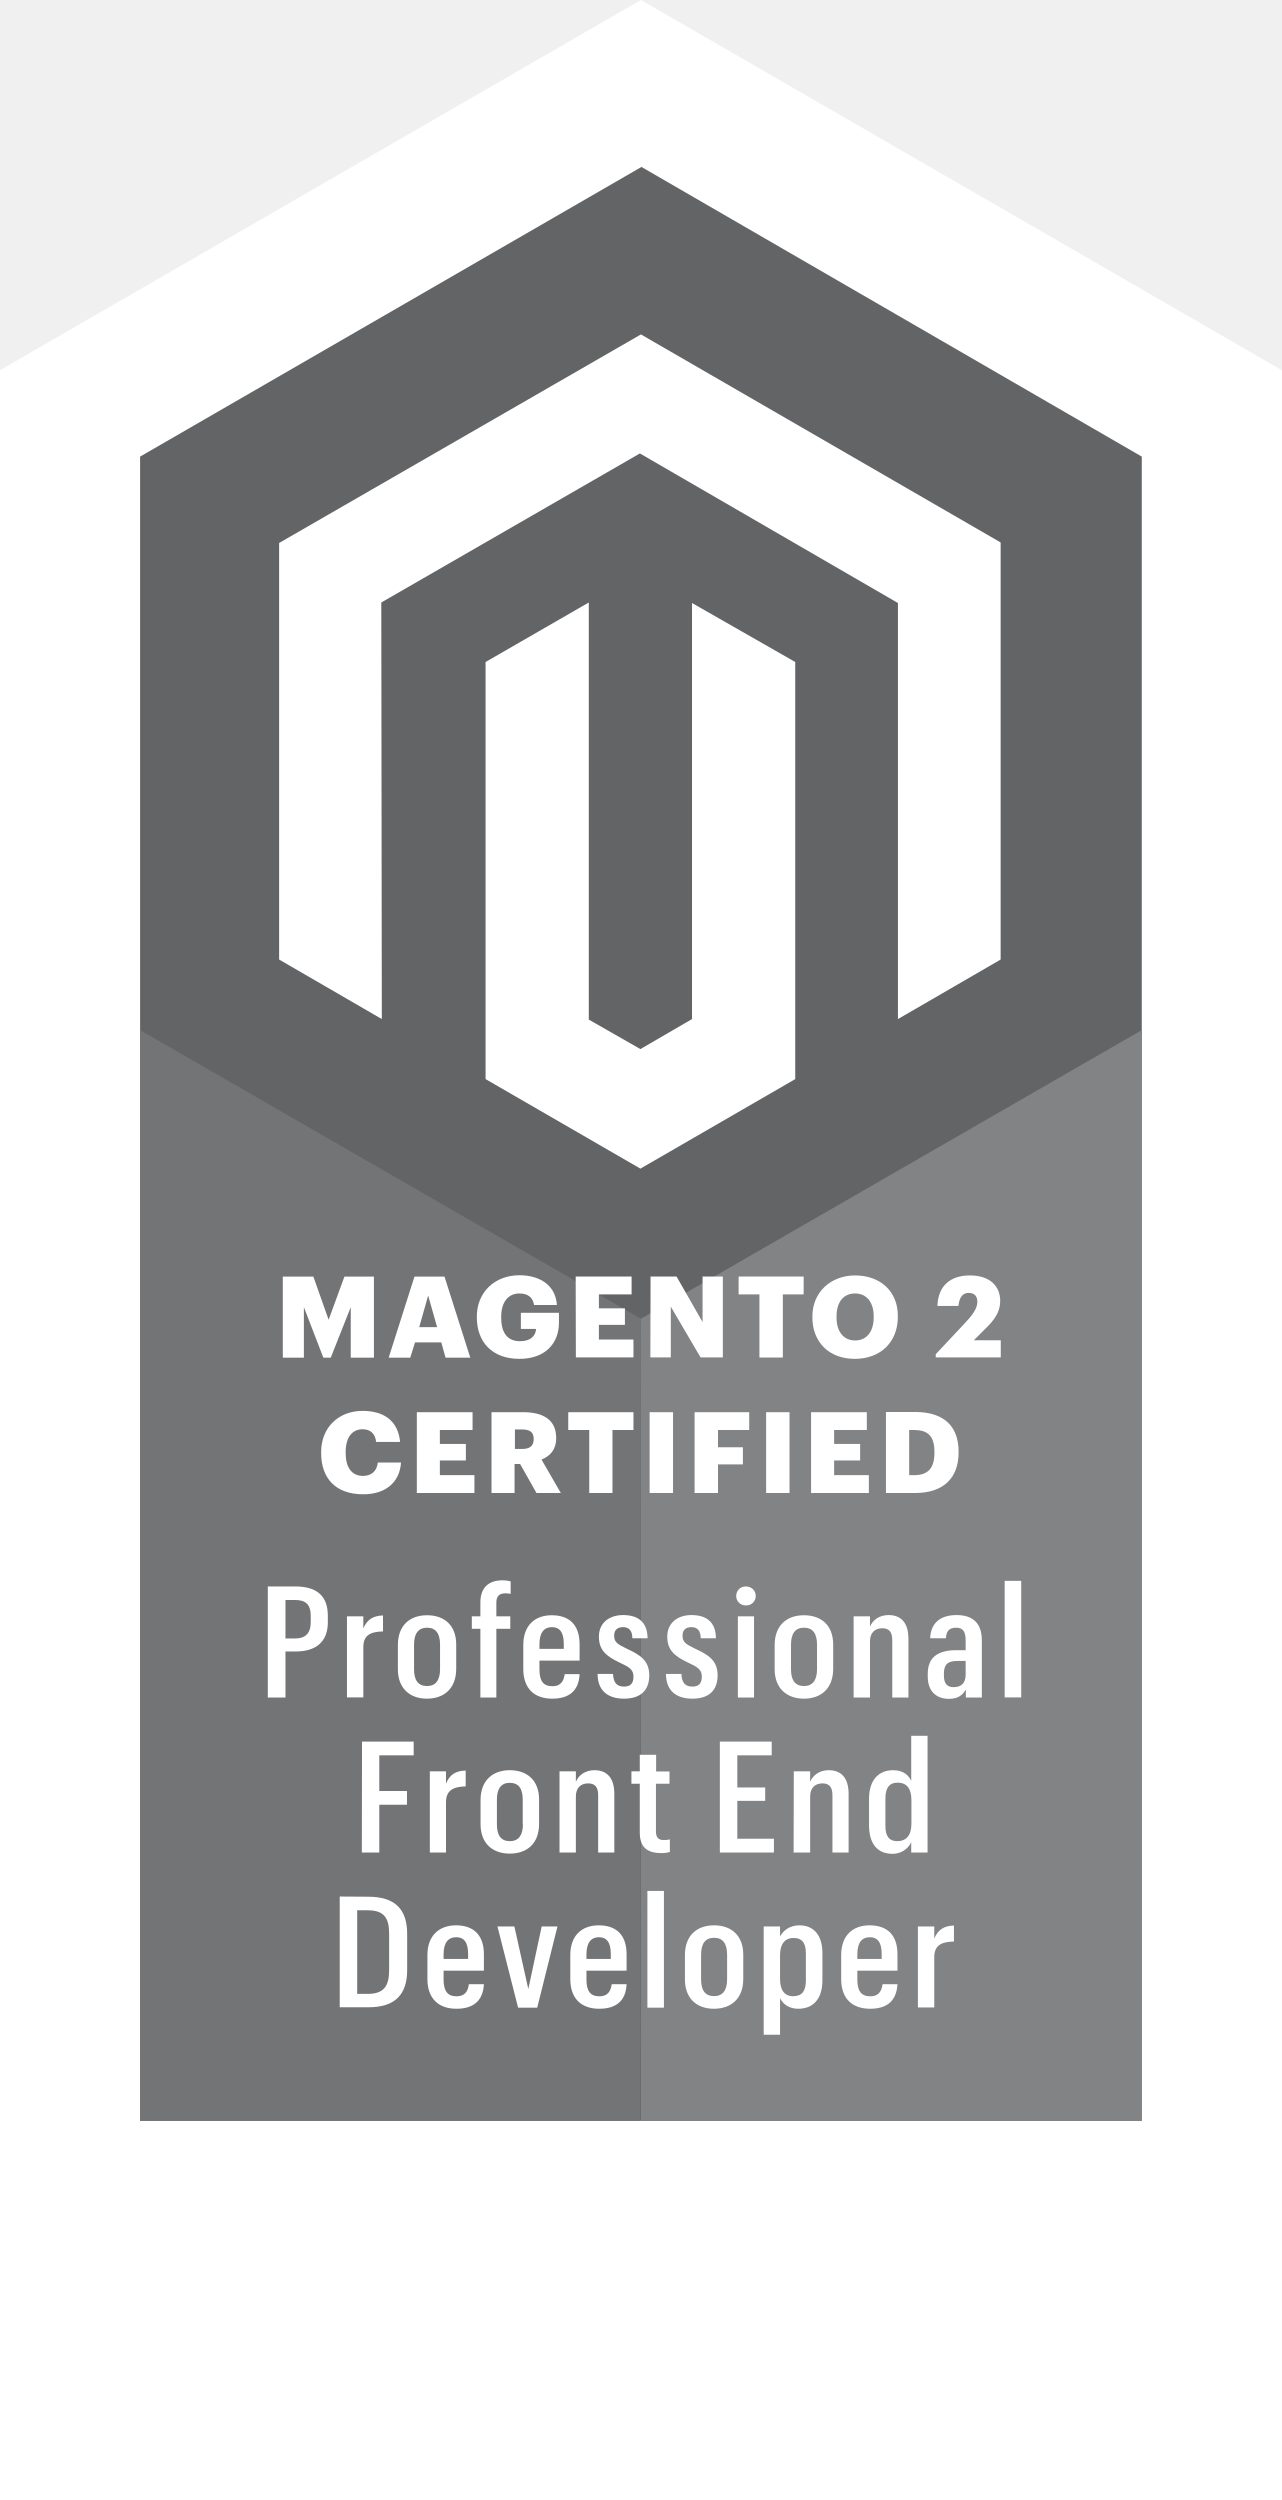
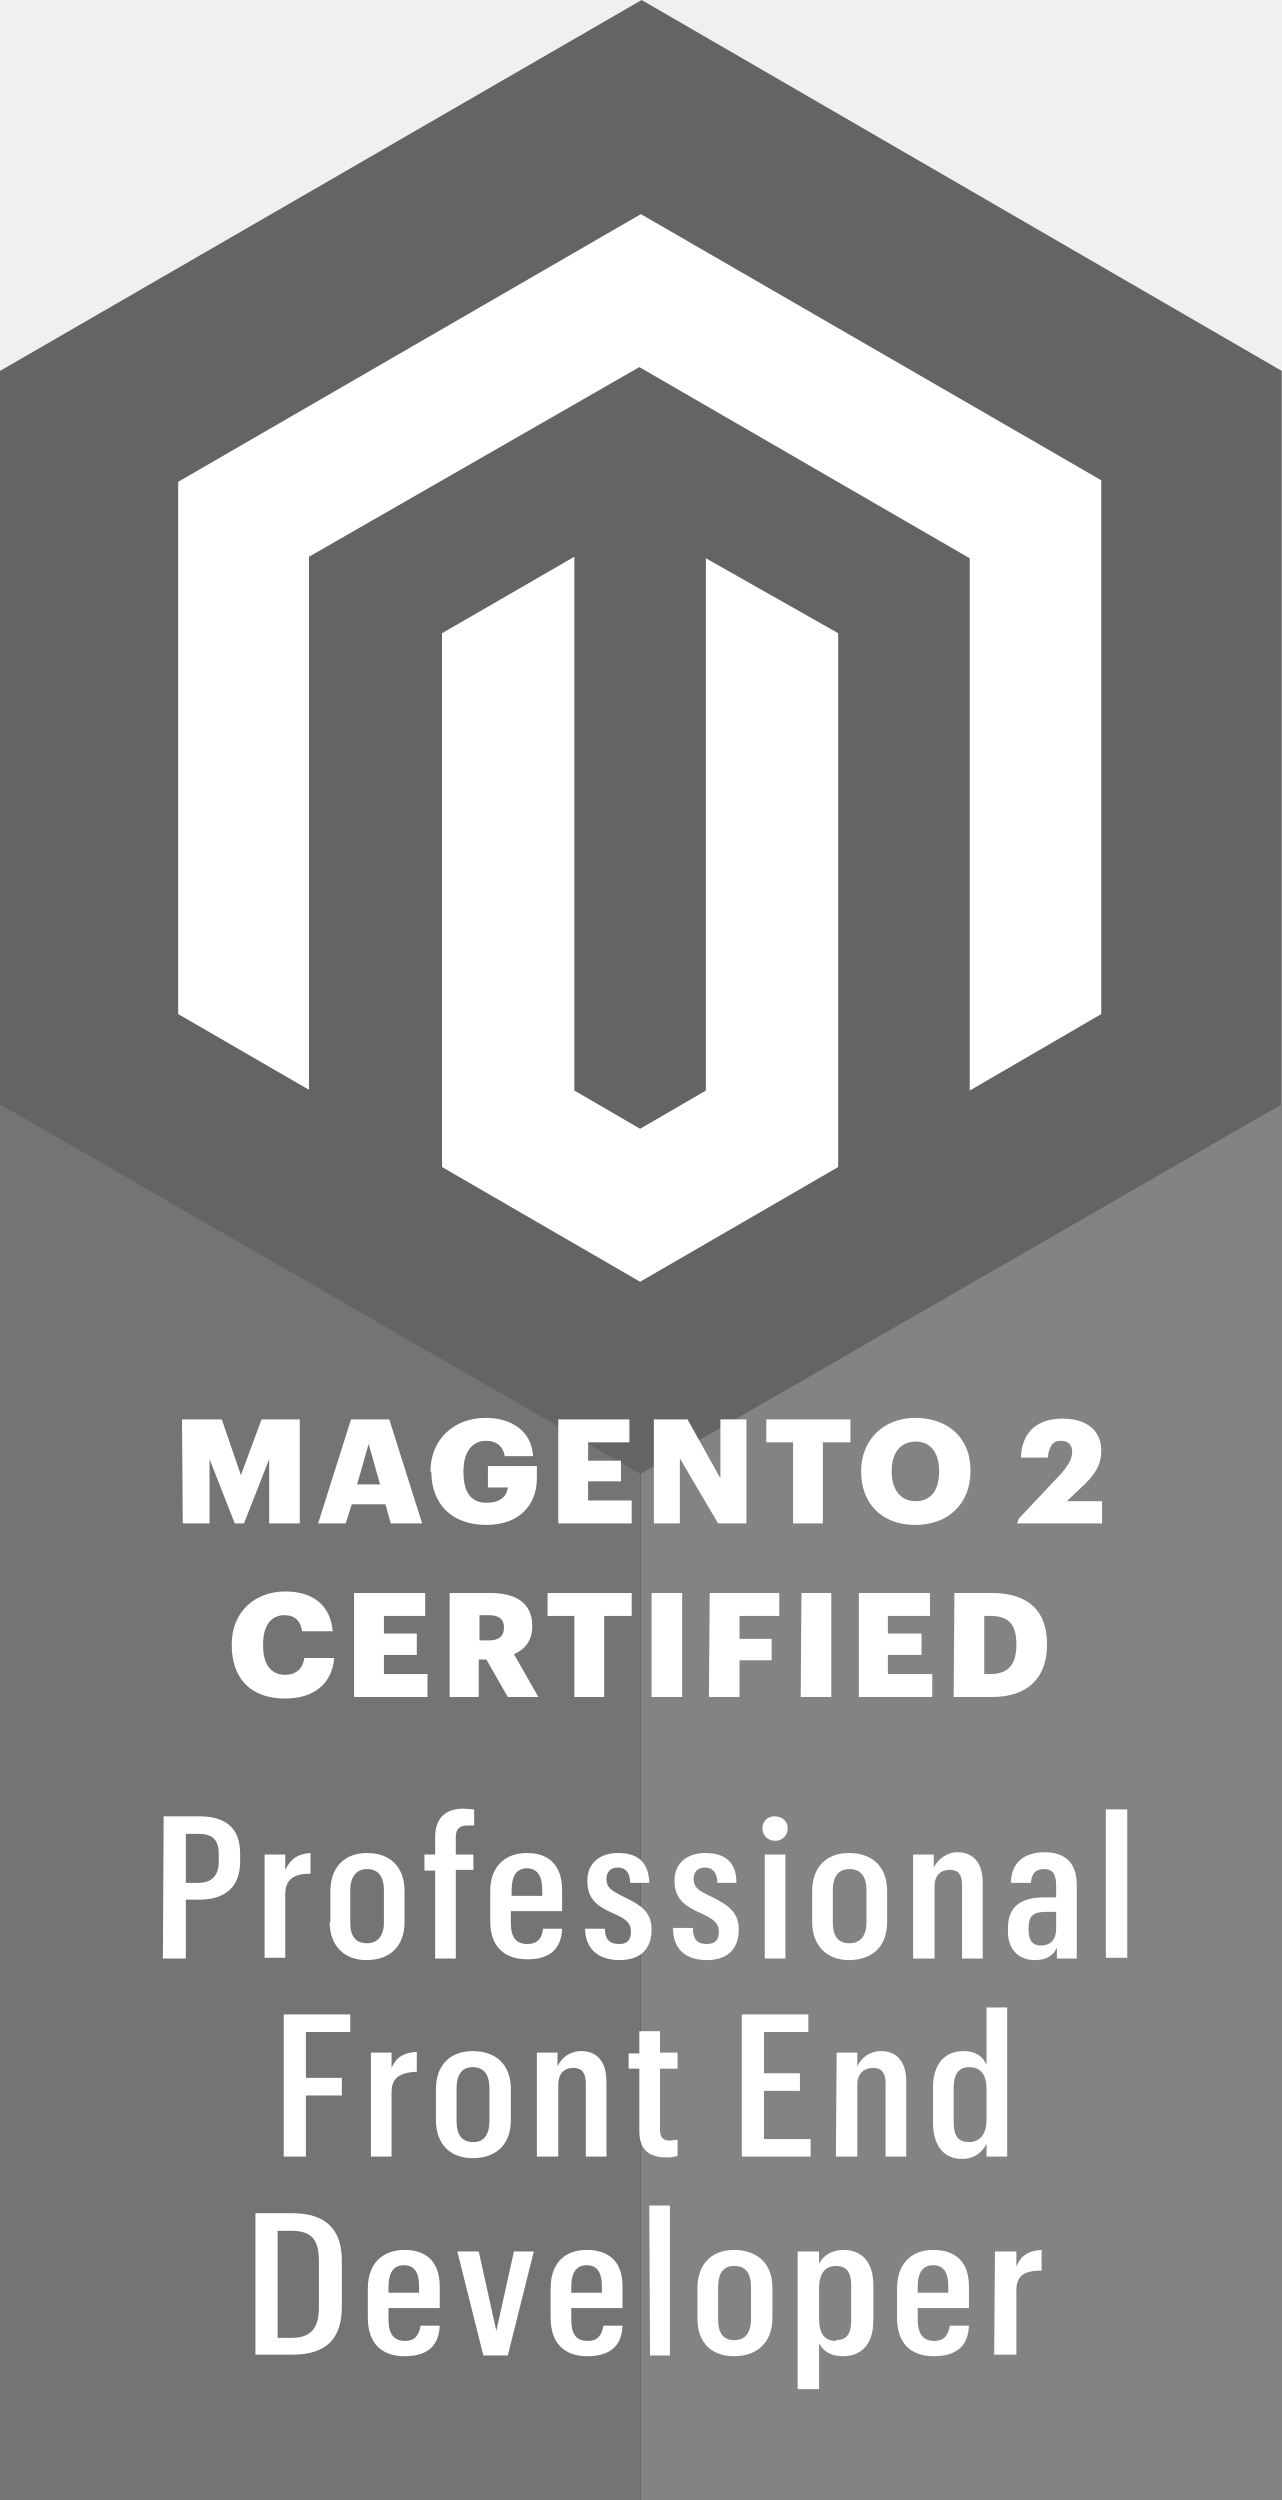
- <svg xmlns="http://www.w3.org/2000/svg" viewBox="0 0 24.34 47.47">
-   <path fill="#fff" d="M24.34 47.47V7.03L12.17 0 0 7.03v40.44z" />
-   <path fill="#636466" d="M21.68 40.27V8.67l-9.5-5.5-9.52 5.5v31.6z" />
-   <path fill="#828385" d="M12.17 25.04v15.23h9.51V19.56z" />
-   <path fill="#737476" d="M2.66 40.27h9.5l.01-15.23-9.51-5.48z" />
-   <path fill="#fff" d="M5.3 18.22v-7.91l6.87-3.96L19 10.3v7.92l-1.95 1.13v-7.9l-4.9-2.84-4.91 2.83.01 7.91z" />
-   <path fill="#fff" d="M9.22 20.49v-7.92l1.96-1.13v7.92l.98.56.98-.57v-7.9l1.96 1.12v7.92l-2.94 1.7zM5.37 24.24h.58l.29.82.3-.82h.56v1.54h-.44v-.96l-.38.96h-.14l-.37-.96v.96h-.4zM7.96 25.2h.34l-.17-.6zm-.09-.96h.57l.49 1.54h-.47l-.08-.29h-.5l-.09.29h-.41z" />
-   <g transform="matrix(.35278 0 0 -.35278 -21.62 67.43)">
-     <path fill="#fff" d="M86.95 120.23v.05c0 1.32.98 2.22 2.29 2.22 1.02 0 1.94-.47 2.02-1.6h-1.23c-.06.4-.33.62-.79.62-.61 0-.98-.48-.98-1.26v-.05c0-.7.26-1.26 1.01-1.26.61 0 .84.31.87.66h-.82v.87h2.05v-.53c0-1.11-.73-1.95-2.13-1.95-1.48 0-2.29.92-2.29 2.23M92.27 122.43h3.01v-.96h-1.76v-.75h1.4v-.89h-1.4v-.79h1.86v-.96h-3.1zM96.3 122.43h1.4l1.4-2.45v2.45h1.09v-4.35h-1.2l-1.6 2.73v-2.73h-1.1zM102.16 121.47h-1.12v.96h3.5v-.96h-1.12v-3.4h-1.26zM108.31 120.24v.05c0 .77-.39 1.23-1 1.23-.62 0-1-.45-1-1.24v-.05c0-.79.4-1.24 1-1.24.62 0 1 .47 1 1.25m-3.3-.01v.05c0 1.32 1 2.21 2.3 2.21 1.33 0 2.3-.83 2.3-2.18v-.05c0-1.34-.91-2.26-2.32-2.26-1.4 0-2.28.92-2.28 2.23M111.65 118.25l1.52 1.62c.44.46.72.83.72 1.2 0 .29-.15.48-.46.48-.31 0-.5-.19-.56-.7h-1.13c.04 1.09.7 1.64 1.75 1.64 1.07 0 1.63-.57 1.63-1.38 0-.6-.33-1.04-.82-1.51l-.6-.6h1.45v-.92h-3.5zM78.57 112.93v.05c0 1.34.95 2.22 2.23 2.22 1.13 0 1.91-.52 2.02-1.67h-1.29c-.05.44-.3.68-.73.68-.56 0-.91-.43-.91-1.23v-.05c0-.78.33-1.23.93-1.23.44 0 .75.24.8.72h1.25c-.08-1.13-.9-1.71-2.03-1.71-1.52 0-2.27.89-2.27 2.22M83.72 115.13h3v-.96h-1.76v-.75h1.4v-.89h-1.4v-.79h1.86v-.96h-3.1zM89.39 113.15c.42 0 .62.17.62.53v.02c0 .36-.22.5-.62.5H89v-1.05zm-1.65 1.98h1.7c1.15 0 1.78-.46 1.78-1.38v-.02c0-.62-.33-.97-.79-1.15l1.04-1.8h-1.31l-.88 1.56h-.3v-1.56h-1.24zM93 114.17h-1.13v.96h3.51v-.96h-1.13v-3.39H93zM96.25 115.13h1.26v-4.35h-1.26zM98.67 115.13h2.94v-.96h-1.68v-.93h1.34v-.92h-1.34v-1.54h-1.26zM102.52 115.13h1.26v-4.35h-1.26zM104.94 115.13h3v-.96h-1.76v-.75h1.4v-.89h-1.4v-.79h1.87v-.96h-3.11zM110.5 111.74c.75 0 1.08.4 1.08 1.2v.05c0 .83-.33 1.18-1.09 1.18h-.27v-2.43zm-1.53 3.4h1.58c1.55 0 2.33-.78 2.33-2.13v-.05c0-1.36-.8-2.18-2.34-2.18h-1.57zM77.18 102.95c.54 0 .83.28.83.88v.34c0 .63-.3.85-.83.85h-.53v-2.07zm-1.48 2.8h1.48c1.14 0 1.75-.5 1.75-1.57v-.36c0-1.06-.65-1.57-1.73-1.57h-.55v-2.48h-.95zM79.96 104.14h.88v-.65c.2.47.51.68 1.06.7v-.86c-.68-.02-1.06-.2-1.06-.85v-2.7h-.88zM84.97 101.29v1.33c0 .61-.24.91-.7.91-.45 0-.7-.3-.7-.9v-1.34c0-.6.23-.9.7-.9.46 0 .7.31.7.9m-2.27 0v1.31c0 1.06.65 1.6 1.57 1.6s1.57-.53 1.57-1.58v-1.3c0-1.06-.65-1.61-1.58-1.61-.92 0-1.56.56-1.56 1.58M87.14 103.47h-.46v.67h.46v.75c0 .76.41 1.19 1.19 1.19.2 0 .36-.03.44-.06v-.67c-.05.02-.18.03-.29.03-.34 0-.48-.18-.48-.5v-.74h.75v-.67H88v-3.7h-.86zM90.32 102.39h1.31v.27c0 .65-.24.9-.64.9-.41 0-.67-.28-.67-.92zm-.87-1.09v1.3c0 1.05.62 1.6 1.53 1.6.89 0 1.5-.46 1.5-1.56v-.88h-2.16v-.48c0-.62.21-.9.7-.9.4 0 .6.22.66.65h.8c-.04-.91-.58-1.32-1.47-1.32-.97 0-1.56.55-1.56 1.6M93.45 101.04h.83c.02-.46.2-.68.59-.68.36 0 .51.18.51.54 0 .38-.24.52-.74.75-.74.35-1.12.68-1.12 1.4 0 .76.58 1.16 1.3 1.16.77 0 1.31-.34 1.32-1.25h-.82c0 .42-.19.6-.5.6s-.48-.16-.48-.46c0-.35.18-.46.72-.72.67-.31 1.17-.62 1.17-1.41 0-.8-.45-1.26-1.36-1.26-.9 0-1.42.46-1.42 1.33M97.13 101.04h.83c.02-.46.2-.68.59-.68.36 0 .51.18.51.54 0 .38-.24.52-.74.75-.74.35-1.12.68-1.12 1.4 0 .76.58 1.16 1.3 1.16.77 0 1.31-.34 1.32-1.25H99c0 .42-.19.6-.5.6s-.48-.16-.48-.46c0-.35.18-.46.72-.72.67-.31 1.17-.62 1.17-1.41 0-.8-.45-1.26-1.36-1.26-.9 0-1.42.46-1.42 1.33M101 104.14h.87v-4.37H101zm-.09 1.1c0 .29.22.51.52.51.3 0 .53-.22.53-.5a.5.5 0 0 0-.53-.52.5.5 0 0 0-.52.51M105.26 101.29v1.33c0 .61-.24.91-.7.91-.46 0-.7-.3-.7-.9v-1.34c0-.6.23-.9.7-.9.46 0 .7.31.7.9m-2.28 0v1.31c0 1.06.66 1.6 1.57 1.6.93 0 1.58-.53 1.58-1.58v-1.3c0-1.06-.65-1.61-1.58-1.61-.92 0-1.57.56-1.57 1.58M107.23 104.14h.88v-.55c.15.35.5.62 1 .62.66 0 1.07-.4 1.07-1.28v-3.16h-.87v3.09c0 .44-.17.64-.54.64-.39 0-.66-.24-.66-.7v-3.03h-.88zM113.26 101.01v.73h-.45c-.5 0-.72-.18-.72-.67v-.12c0-.42.17-.62.52-.62.4 0 .65.2.65.68m-2.04-.1v.14c0 .93.6 1.27 1.55 1.27h.49v.51c0 .46-.12.7-.52.7-.37 0-.53-.2-.54-.57h-.85c.03.85.58 1.25 1.42 1.25.87 0 1.36-.43 1.36-1.36v-3.08h-.86v.43c-.16-.28-.4-.5-.91-.5-.67 0-1.14.4-1.14 1.2M115.36 106.05h.89v-6.27h-.89zM80.77 97.4h2.78v-.74H81.7v-1.92h1.49V94h-1.49v-2.57h-.94zM84.42 95.8h.87v-.66c.2.48.52.69 1.06.7v-.85c-.67-.02-1.06-.21-1.06-.86v-2.7h-.87zM89.42 92.94v1.34c0 .6-.23.9-.7.9-.45 0-.69-.3-.69-.9v-1.34c0-.6.23-.9.7-.9.46 0 .7.32.7.9m-2.28 0v1.32c0 1.05.66 1.6 1.57 1.6.93 0 1.58-.54 1.58-1.58v-1.31c0-1.06-.65-1.6-1.58-1.6-.92 0-1.57.55-1.57 1.58M91.4 95.8h.88v-.56c.15.35.5.62 1 .62.66 0 1.07-.4 1.07-1.28v-3.15h-.87v3.08c0 .44-.17.64-.54.64-.39 0-.66-.24-.66-.7v-3.02h-.88zM96.6 96.69v-.9h.72v-.66h-.73v-2.57c0-.32.14-.46.41-.46.14 0 .27.01.34.04v-.68a1.42 1.42 0 0 0-.48-.06c-.8 0-1.14.38-1.14 1.1v2.63h-.45v.67h.45v.89zM100.03 97.4h2.79v-.74h-1.85v-1.73h1.5v-.72h-1.5v-2.04h1.97v-.74h-2.91zM104.01 95.8h.88v-.56c.15.35.5.62 1 .62.66 0 1.07-.4 1.07-1.28v-3.15h-.87v3.08c0 .44-.17.64-.54.64-.39 0-.66-.24-.66-.7v-3.02H104zM110.34 94.26c0 .62-.26.93-.74.93-.44 0-.66-.27-.66-.86v-1.46c0-.6.23-.83.64-.83.47 0 .76.3.76.93zm.87-2.83h-.88v.55a1.1 1.1 0 0 0-1.02-.62c-.76 0-1.25.5-1.25 1.53v1.43c0 1.02.52 1.54 1.3 1.54.5 0 .81-.23.97-.57v2.42h.88zM80.51 88.32v-4.5h.56c.86 0 1.16.4 1.16 1.28v1.95c0 .87-.28 1.27-1.16 1.27zm.6.73c1.4 0 2.09-.64 2.09-2V85.1c0-1.32-.66-2-2.07-2h-1.56v5.96zM85.16 85.7h1.32v.27c0 .65-.24.9-.64.9-.42 0-.68-.28-.68-.92zm-.87-1.09v1.3c0 1.05.63 1.6 1.54 1.6.88 0 1.5-.46 1.5-1.56v-.88h-2.17v-.48c0-.62.22-.9.7-.9.4 0 .61.22.66.65h.81c-.05-.91-.58-1.32-1.48-1.32-.96 0-1.56.55-1.56 1.6M88.06 87.45h.91l.75-3.37.72 3.37h.85l-1.09-4.37h-1.03zM92.85 85.7h1.31v.27c0 .65-.24.9-.64.9-.41 0-.67-.28-.67-.92zm-.87-1.09v1.3c0 1.05.62 1.6 1.53 1.6.89 0 1.5-.46 1.5-1.56v-.88h-2.16v-.48c0-.62.21-.9.7-.9.4 0 .6.22.66.65h.8c-.04-.91-.58-1.32-1.47-1.32-.97 0-1.56.55-1.56 1.6M96.13 89.36h.89v-6.28h-.89zM100.42 84.6v1.33c0 .61-.24.91-.7.91-.46 0-.7-.3-.7-.9v-1.35c0-.59.23-.89.7-.89.46 0 .7.31.7.9m-2.27 0v1.31c0 1.06.65 1.6 1.57 1.6s1.57-.54 1.57-1.58v-1.31c0-1.05-.65-1.6-1.58-1.6-.92 0-1.56.55-1.56 1.58M104 83.7c.44 0 .66.26.66.84v1.47c0 .6-.25.82-.66.82-.45 0-.73-.3-.73-.92v-1.3c0-.6.25-.92.73-.92m-.73 3.76v-.54c.18.34.54.6 1.04.6.75 0 1.24-.5 1.24-1.5v-1.46c0-1.02-.51-1.53-1.3-1.53-.49 0-.82.24-.98.57v-1.97h-.88v5.83zM107.43 85.7h1.31v.27c0 .65-.24.9-.64.9-.42 0-.67-.28-.67-.92zm-.87-1.09v1.3c0 1.05.62 1.6 1.53 1.6.89 0 1.5-.46 1.5-1.56v-.88h-2.16v-.48c0-.62.21-.9.7-.9.4 0 .6.22.66.65h.8c-.05-.91-.58-1.32-1.47-1.32-.97 0-1.56.55-1.56 1.6M110.69 87.45h.88v-.65c.2.47.51.68 1.06.7v-.86c-.68-.02-1.06-.2-1.06-.85v-2.7h-.88z" />
-   </g>
+ <svg xmlns="http://www.w3.org/2000/svg" viewBox="0 0 16.76 32.69">
+   <path fill="#636466" d="M16.76 32.69V4.85L8.39 0 0 4.85v27.84z" />
+   <path fill="#828385" d="M8.38 19.27v13.42h8.38V14.44z" />
+   <path fill="#737476" d="M0 32.69h8.37V19.27L0 14.44z" />
+   <path fill="#fff" d="M2.33 13.26V6.3L8.38 2.8l6.02 3.48v6.98l-1.72 1V7.3L8.36 4.8 4.04 7.28v6.97z" />
+   <path fill="#fff" d="M5.78 15.26V8.28l1.73-1v6.98l.86.5.86-.5V7.3l1.73.98v6.98l-2.59 1.5zm-3.4 3.3h.52l.25.73.27-.73h.5v1.36h-.4v-.84l-.33.84h-.12l-.33-.84v.84h-.35zm2.29.85h.3l-.15-.53zm-.08-.85h.5l.43 1.36h-.41l-.07-.25H4.6l-.08.25h-.36zM5.63 19.25v-.02c0-.4.3-.69.72-.69.31 0 .6.15.62.5H6.6c-.02-.12-.1-.2-.24-.2-.2 0-.3.16-.3.4v.01c0 .22.07.4.3.4.2 0 .27-.1.28-.2h-.26v-.28h.64v.16c0 .35-.23.61-.66.61-.46 0-.72-.28-.72-.7m1.66-.68h.93v.3h-.54v.24h.43v.27h-.43v.25h.57v.3H7.3zm1.25 0h.44l.43.77v-.77h.34v1.36h-.37l-.5-.85v.85h-.34zm1.82.3h-.35v-.3h1.1v.3h-.36v1.06h-.39zm1.91.38v-.01c0-.24-.12-.38-.3-.38-.2 0-.32.14-.32.38v.02c0 .24.13.38.31.38.2 0 .31-.14.31-.39m-1.02 0c0-.42.3-.7.71-.7.42 0 .72.26.72.68v.02c0 .42-.29.7-.72.7-.44 0-.71-.28-.71-.7m2.06.62l.47-.5c.14-.14.23-.26.23-.37 0-.1-.05-.15-.15-.15-.1 0-.15.06-.17.22h-.35c.01-.34.22-.51.54-.51.34 0 .51.17.51.42 0 .2-.1.33-.25.47l-.2.19h.46v.29H13.3zM3.03 21.52v-.02c0-.42.3-.69.7-.69.34 0 .59.16.62.52h-.4c-.02-.14-.1-.21-.23-.21-.17 0-.28.13-.28.38v.02c0 .24.1.38.29.38.14 0 .23-.08.25-.22h.39c-.03.35-.28.53-.64.53-.47 0-.7-.28-.7-.7m1.6-.68h.93v.3h-.54v.23h.43v.28h-.43v.25h.57v.3h-.96zm1.76.62c.13 0 .2-.05.2-.17 0-.11-.07-.16-.2-.16h-.12v.33zm-.51-.62h.53c.36 0 .55.15.55.43 0 .2-.1.31-.24.37l.32.56h-.4l-.28-.49h-.1v.49h-.38zm1.63.3h-.35v-.3h1.1v.3H7.9v1.06h-.39zm1.01-.3h.4v1.36h-.4zm.76 0h.91v.3h-.52v.3h.42v.28h-.42v.48h-.4zm1.2 0h.39v1.36h-.4zm.75 0h.93v.3h-.55v.23h.44v.28h-.44v.25h.58v.3h-.96zm1.72 1.06c.24 0 .34-.13.34-.38v-.01c0-.26-.1-.37-.34-.37h-.08v.76zm-.47-1.06h.49c.48 0 .72.24.72.66v.02c0 .42-.24.68-.72.68h-.5zM2.6 24.62c.16 0 .26-.09.26-.27v-.11c0-.2-.1-.26-.26-.26h-.17v.64zm-.46-.87h.46c.35 0 .54.15.54.49v.1c0 .34-.2.5-.54.5h-.17v.77h-.3zm1.32.5h.27v.2c.07-.14.16-.21.33-.22v.27c-.2 0-.33.06-.33.27v.83h-.27zm1.56.89v-.42c0-.19-.08-.28-.22-.28s-.22.1-.22.28v.42c0 .18.07.27.22.27.14 0 .22-.1.22-.27m-.7 0v-.41c0-.33.2-.5.48-.5.29 0 .49.17.49.5v.4c0 .33-.2.5-.5.5-.28 0-.48-.18-.48-.5m1.38-.67h-.14v-.21h.14v-.23c0-.24.13-.37.37-.37l.14.01v.21h-.09c-.1 0-.15.05-.15.15v.23h.23v.2h-.23v1.16h-.27zm1 .33h.4v-.08c0-.2-.08-.28-.2-.28-.13 0-.2.09-.2.29zm-.28.34v-.4c0-.33.2-.5.48-.5.27 0 .46.14.46.49v.27h-.67v.15c0 .2.07.28.22.28.12 0 .19-.07.2-.2h.25c-.01.28-.18.4-.45.4-.3 0-.49-.16-.49-.5m1.24.1h.26c0 .14.06.2.19.2.1 0 .15-.05.15-.16 0-.12-.07-.17-.23-.24-.23-.1-.34-.2-.34-.43 0-.24.18-.36.4-.36.24 0 .4.1.41.39h-.25c0-.13-.06-.2-.16-.2s-.15.06-.15.15c0 .11.06.15.22.23.21.1.37.19.37.43 0 .25-.14.4-.42.4-.28 0-.45-.15-.45-.42m1.15 0h.26c0 .15.06.21.18.21.11 0 .16-.05.16-.16 0-.12-.08-.17-.23-.24-.23-.1-.35-.2-.35-.43 0-.24.18-.36.4-.36.24 0 .41.1.41.39h-.25c0-.13-.06-.2-.16-.2s-.15.06-.15.15c0 .11.06.15.23.23.2.1.36.19.36.43 0 .25-.14.4-.42.4-.28 0-.44-.15-.44-.42m1.2-.96h.27v1.36H10zm-.03-.34c0-.1.07-.16.16-.16.1 0 .17.07.17.15a.16.16 0 0 1-.17.17.16.16 0 0 1-.16-.16m1.36 1.23v-.42c0-.19-.08-.28-.22-.28-.15 0-.22.1-.22.28v.42c0 .18.07.27.22.27.14 0 .22-.1.22-.27m-.71 0v-.41c0-.33.2-.5.48-.5.3 0 .5.17.5.5v.4c0 .33-.2.5-.5.5-.28 0-.48-.18-.48-.5m1.32-.88h.27v.17c.05-.1.16-.2.31-.2.2 0 .33.13.33.4v.99h-.27v-.96c0-.14-.05-.2-.16-.2-.12 0-.2.07-.2.22v.94h-.28zm1.87.97V25h-.14c-.15 0-.22.05-.22.2v.04c0 .13.05.2.16.2.12 0 .2-.07.2-.22m-.63.03v-.04c0-.29.18-.4.48-.4h.15v-.15c0-.15-.04-.22-.16-.22-.11 0-.16.06-.17.18h-.26c0-.27.18-.4.44-.4.27 0 .42.14.42.43v.96h-.26v-.14c-.05.1-.13.16-.29.16-.2 0-.35-.13-.35-.37m1.28-1.6h.28v1.94h-.28zM3.71 26.34h.87v.23H4v.6h.47v.23H4v.8h-.29zm1.14.5h.27v.2c.06-.14.16-.2.33-.21v.26c-.21.01-.33.07-.33.27v.84h-.27zm1.55.9v-.43c0-.18-.07-.28-.22-.28-.14 0-.21.1-.21.28v.42c0 .19.07.28.22.28.14 0 .21-.1.21-.28m-.7 0v-.41c0-.33.2-.5.48-.5.3 0 .5.17.5.5v.4c0 .33-.2.5-.5.5-.28 0-.48-.17-.48-.5m1.32-.88h.27v.18c.05-.11.16-.2.31-.2.2 0 .33.13.33.4v.98h-.27v-.96c0-.13-.05-.2-.16-.2-.13 0-.2.08-.2.22v.94h-.28zm1.61-.28v.28h.23v.21h-.23v.8c0 .1.04.14.13.14l.1-.01v.21a.44.44 0 0 1-.15.02c-.24 0-.35-.12-.35-.34v-.82h-.14v-.2h.14v-.29zm1.07-.22h.87v.23h-.58v.54h.47v.23h-.47v.63h.61v.23h-.9zm1.24.5h.27v.18c.05-.11.16-.2.31-.2.2 0 .33.13.33.4v.98h-.27v-.96c0-.13-.05-.2-.16-.2-.13 0-.21.08-.21.22v.94h-.28zm1.96.48c0-.2-.08-.29-.23-.29-.13 0-.2.09-.2.27v.45c0 .19.07.26.2.26.14 0 .23-.1.23-.29zm.27.88h-.27v-.17a.34.34 0 0 1-.32.2c-.23 0-.38-.16-.38-.48v-.45c0-.32.16-.48.4-.48.16 0 .25.07.3.18v-.75h.27zm-9.54.97v1.4h.18c.26 0 .36-.13.36-.4v-.6c0-.28-.09-.4-.36-.4zm.19-.23c.43 0 .65.2.65.62v.6c0 .42-.2.63-.65.63h-.48v-1.85zm1.26 1.04h.4v-.08c0-.2-.07-.28-.2-.28-.12 0-.2.08-.2.28zm-.27.34v-.4c0-.33.2-.5.48-.5.27 0 .46.14.46.48v.28h-.67v.15c0 .19.07.28.22.28.12 0 .18-.07.2-.2h.25c-.01.28-.18.4-.46.4-.3 0-.48-.17-.48-.5m1.17-.87h.28l.23 1.04.23-1.04h.26l-.34 1.36h-.32zm1.49.54h.4v-.08c0-.2-.07-.28-.2-.28-.12 0-.2.08-.2.28zm-.27.34v-.4c0-.33.19-.5.47-.5.28 0 .47.14.47.48v.28h-.67v.15c0 .19.06.28.22.28.12 0 .18-.07.2-.2h.25c-.01.28-.18.4-.46.4-.3 0-.48-.17-.48-.5m1.29-1.47h.27v1.96H8.5zm1.33 1.48v-.41c0-.19-.07-.28-.22-.28-.14 0-.21.09-.21.28v.42c0 .18.07.27.21.27.15 0 .22-.1.22-.28m-.7 0v-.4c0-.33.2-.5.48-.5.29 0 .5.17.5.49v.4c0 .33-.21.5-.5.5-.29 0-.48-.17-.48-.49m1.81.28c.14 0 .2-.08.2-.26v-.46c0-.18-.07-.25-.2-.25-.14 0-.22.1-.22.29v.4c0 .19.07.29.22.29m-.22-1.17v.16c.05-.1.16-.18.32-.18.23 0 .39.15.39.46v.46c0 .32-.16.47-.4.47-.16 0-.26-.07-.31-.17v.6h-.28v-1.8zm1.29.54h.4v-.08c0-.2-.07-.28-.2-.28-.12 0-.2.08-.2.28zm-.27.34v-.4c0-.33.2-.5.47-.5.28 0 .47.14.47.48v.28H12v.15c0 .19.07.28.22.28.12 0 .18-.07.2-.2h.25c-.01.28-.18.4-.46.4-.3 0-.48-.17-.48-.5m1.28-.87h.28v.2c.06-.15.16-.21.33-.22v.27c-.22 0-.33.06-.33.26v.84H13z" />
</svg>
